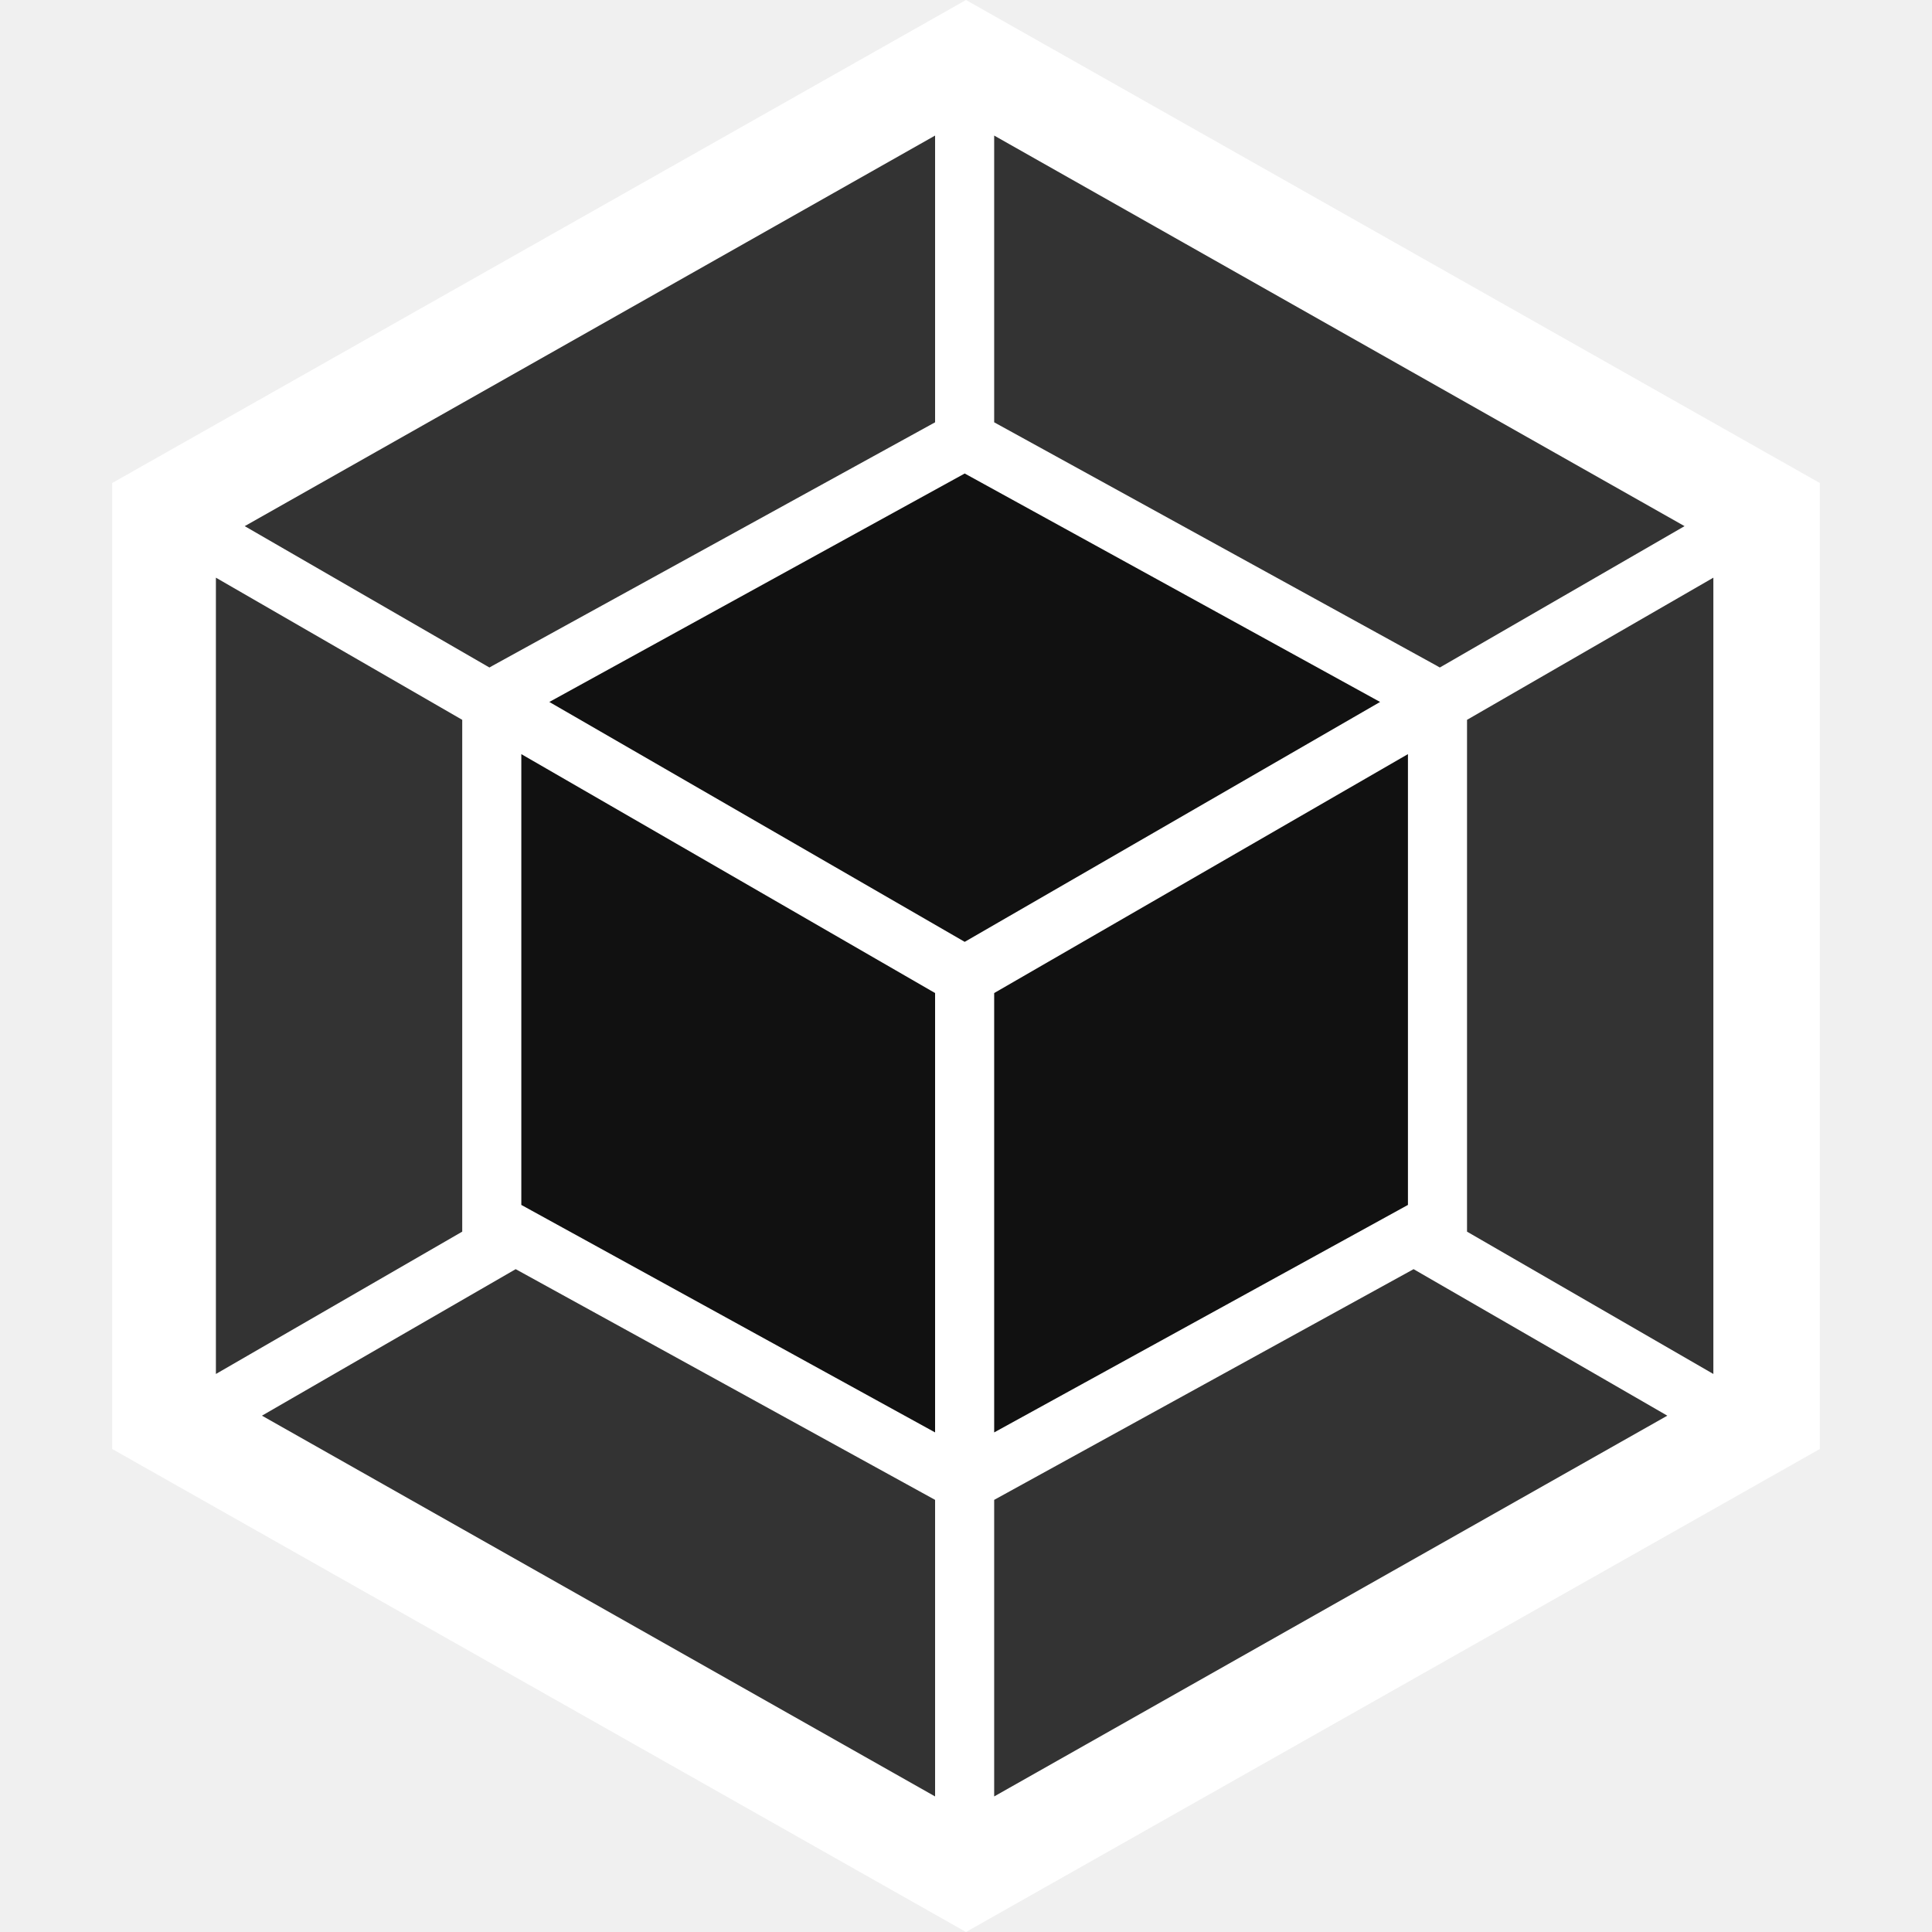
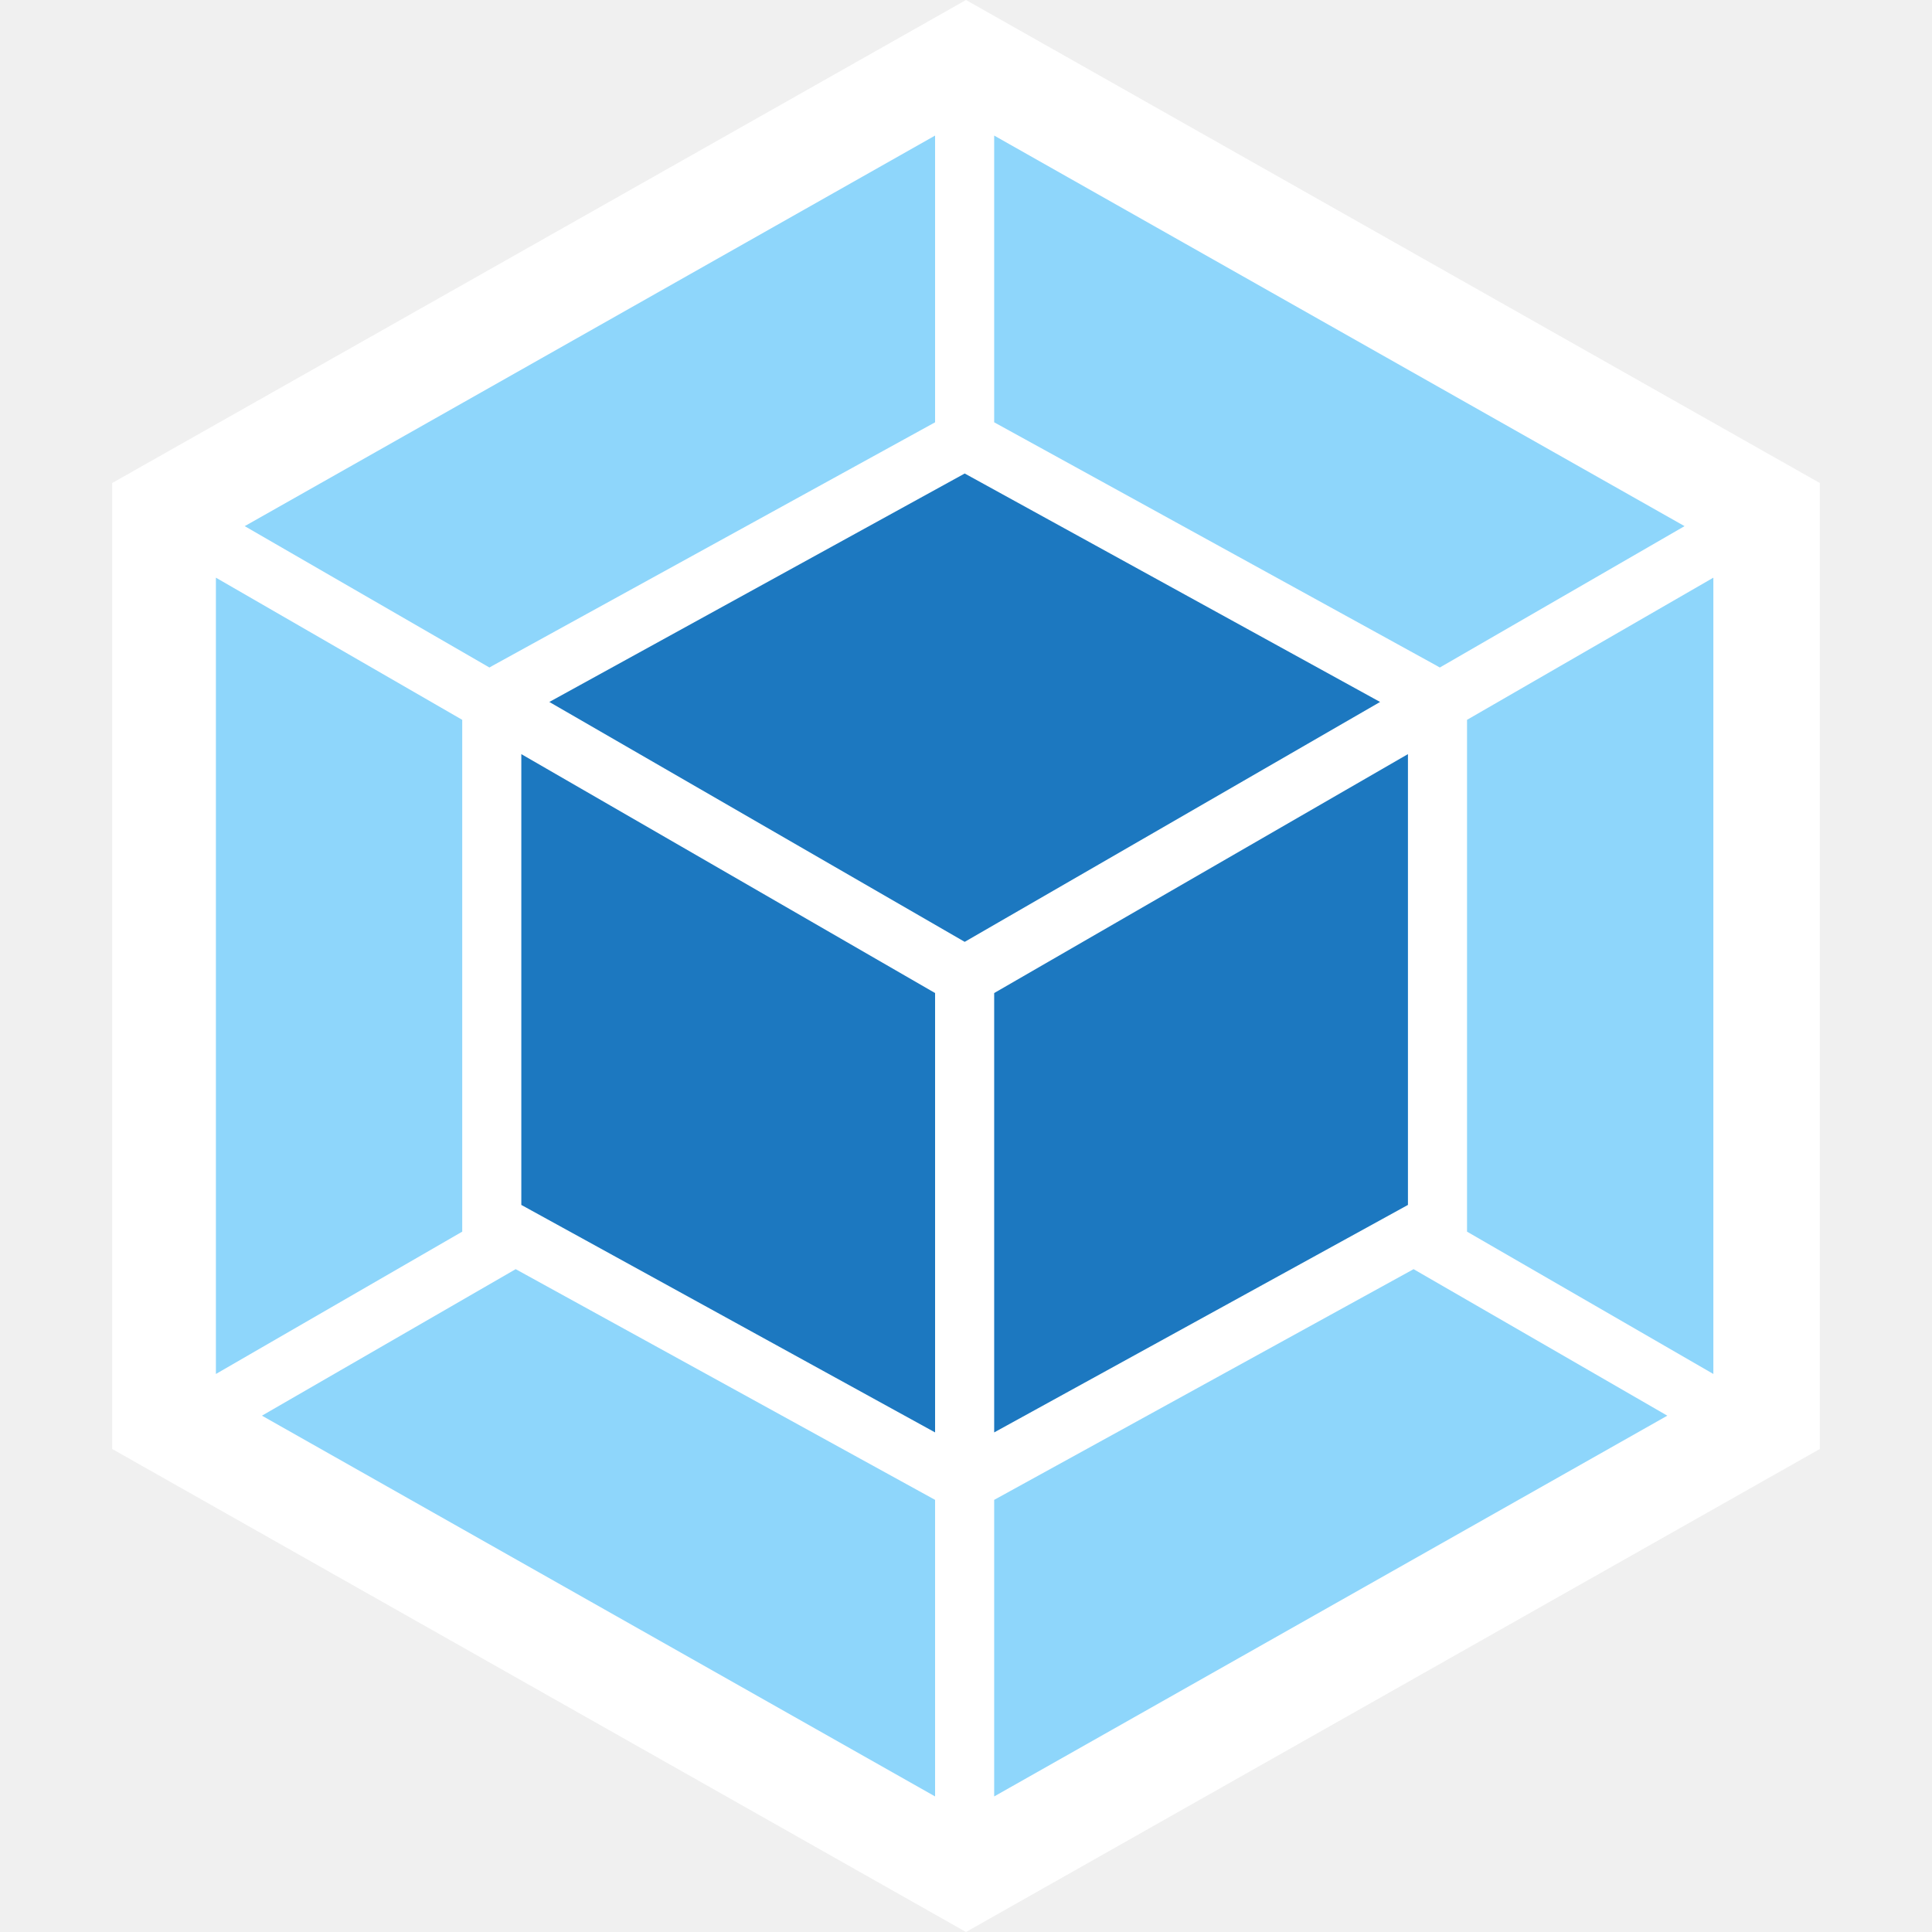
- <svg xmlns="http://www.w3.org/2000/svg" viewBox="0 0 1200 1200" width="2500" height="2500" style=" width: 100px;     height: 100px;     background: #000">
+ <svg xmlns="http://www.w3.org/2000/svg" viewBox="0 0 1200 1200" width="2500" height="2500">
  <path fill="#fff" d="M600 0l530.3 300v600L600 1200 69.7 900V300z" />
-   <path fill="#333" d="M1035.6 879.3l-418.1 236.5V931.6L878 788.3l157.6 91zm28.6-25.9V358.8l-153 88.3V765l153 88.4zm-901.5 25.9l418.1 236.5V931.6L320.3 788.3l-157.6 91zm-28.6-25.9V358.8l153 88.3V765l-153 88.4zM152 326.8L580.8 84.2v178.1L306.1 413.4l-2.1 1.2-152-87.8zm894.3 0L617.5 84.2v178.1l274.7 151.1 2.1 1.2 152-87.8z" />
-   <path fill="#111" d="m580.8 889.7l-257-141.3v-280l257 148.4v272.9m36.7 0l257-141.3v-280l-257 148.4v272.9m-276.3-453.7l258-141.9 258 141.9-258 149-258-149" />
+   <path fill="#8ed6fb" d="M1035.6 879.3l-418.1 236.5V931.6L878 788.3l157.6 91zm28.6-25.9V358.8l-153 88.3V765l153 88.4zm-901.5 25.9l418.1 236.5V931.6L320.3 788.3l-157.6 91zm-28.6-25.9V358.8l153 88.3V765l-153 88.4zM152 326.8L580.8 84.2v178.1L306.1 413.4l-2.1 1.2-152-87.8zm894.3 0L617.5 84.2v178.1l274.7 151.1 2.1 1.2 152-87.8z" />
+   <path fill="#1c78c0" d="m580.8 889.7l-257-141.3v-280l257 148.4v272.9m36.7 0l257-141.3v-280l-257 148.4v272.9m-276.3-453.7l258-141.9 258 141.9-258 149-258-149" />
</svg>
